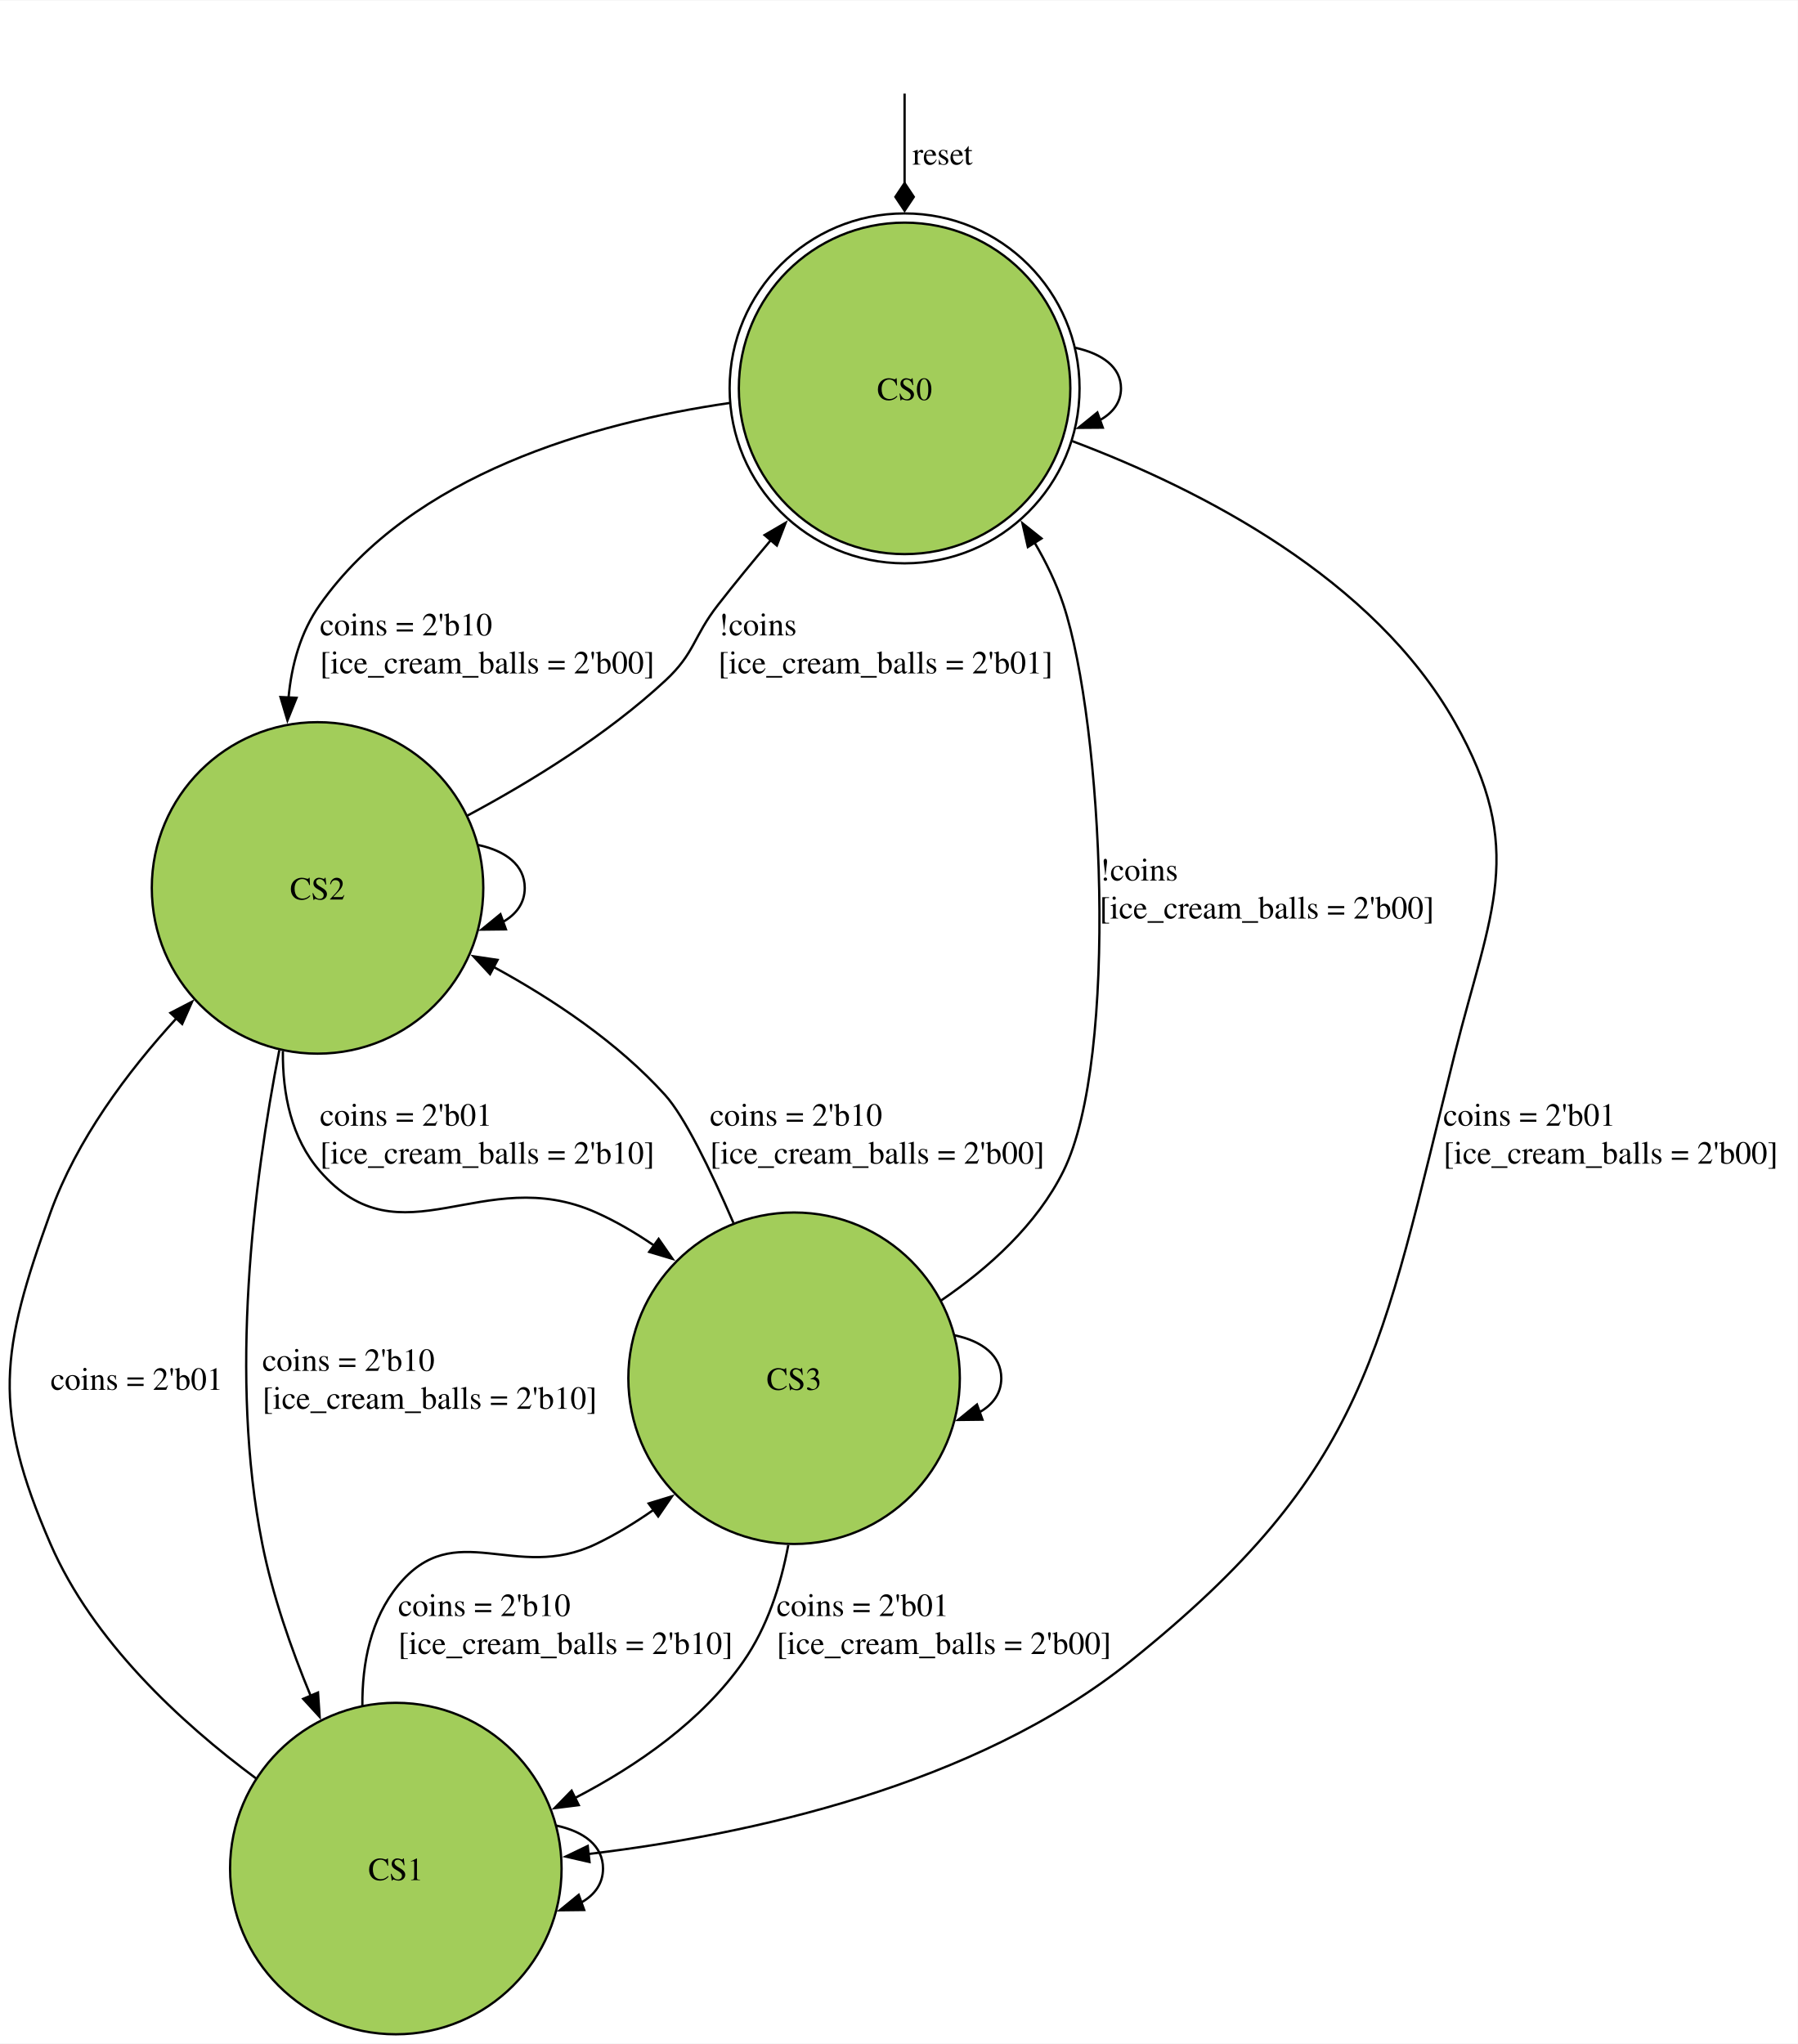
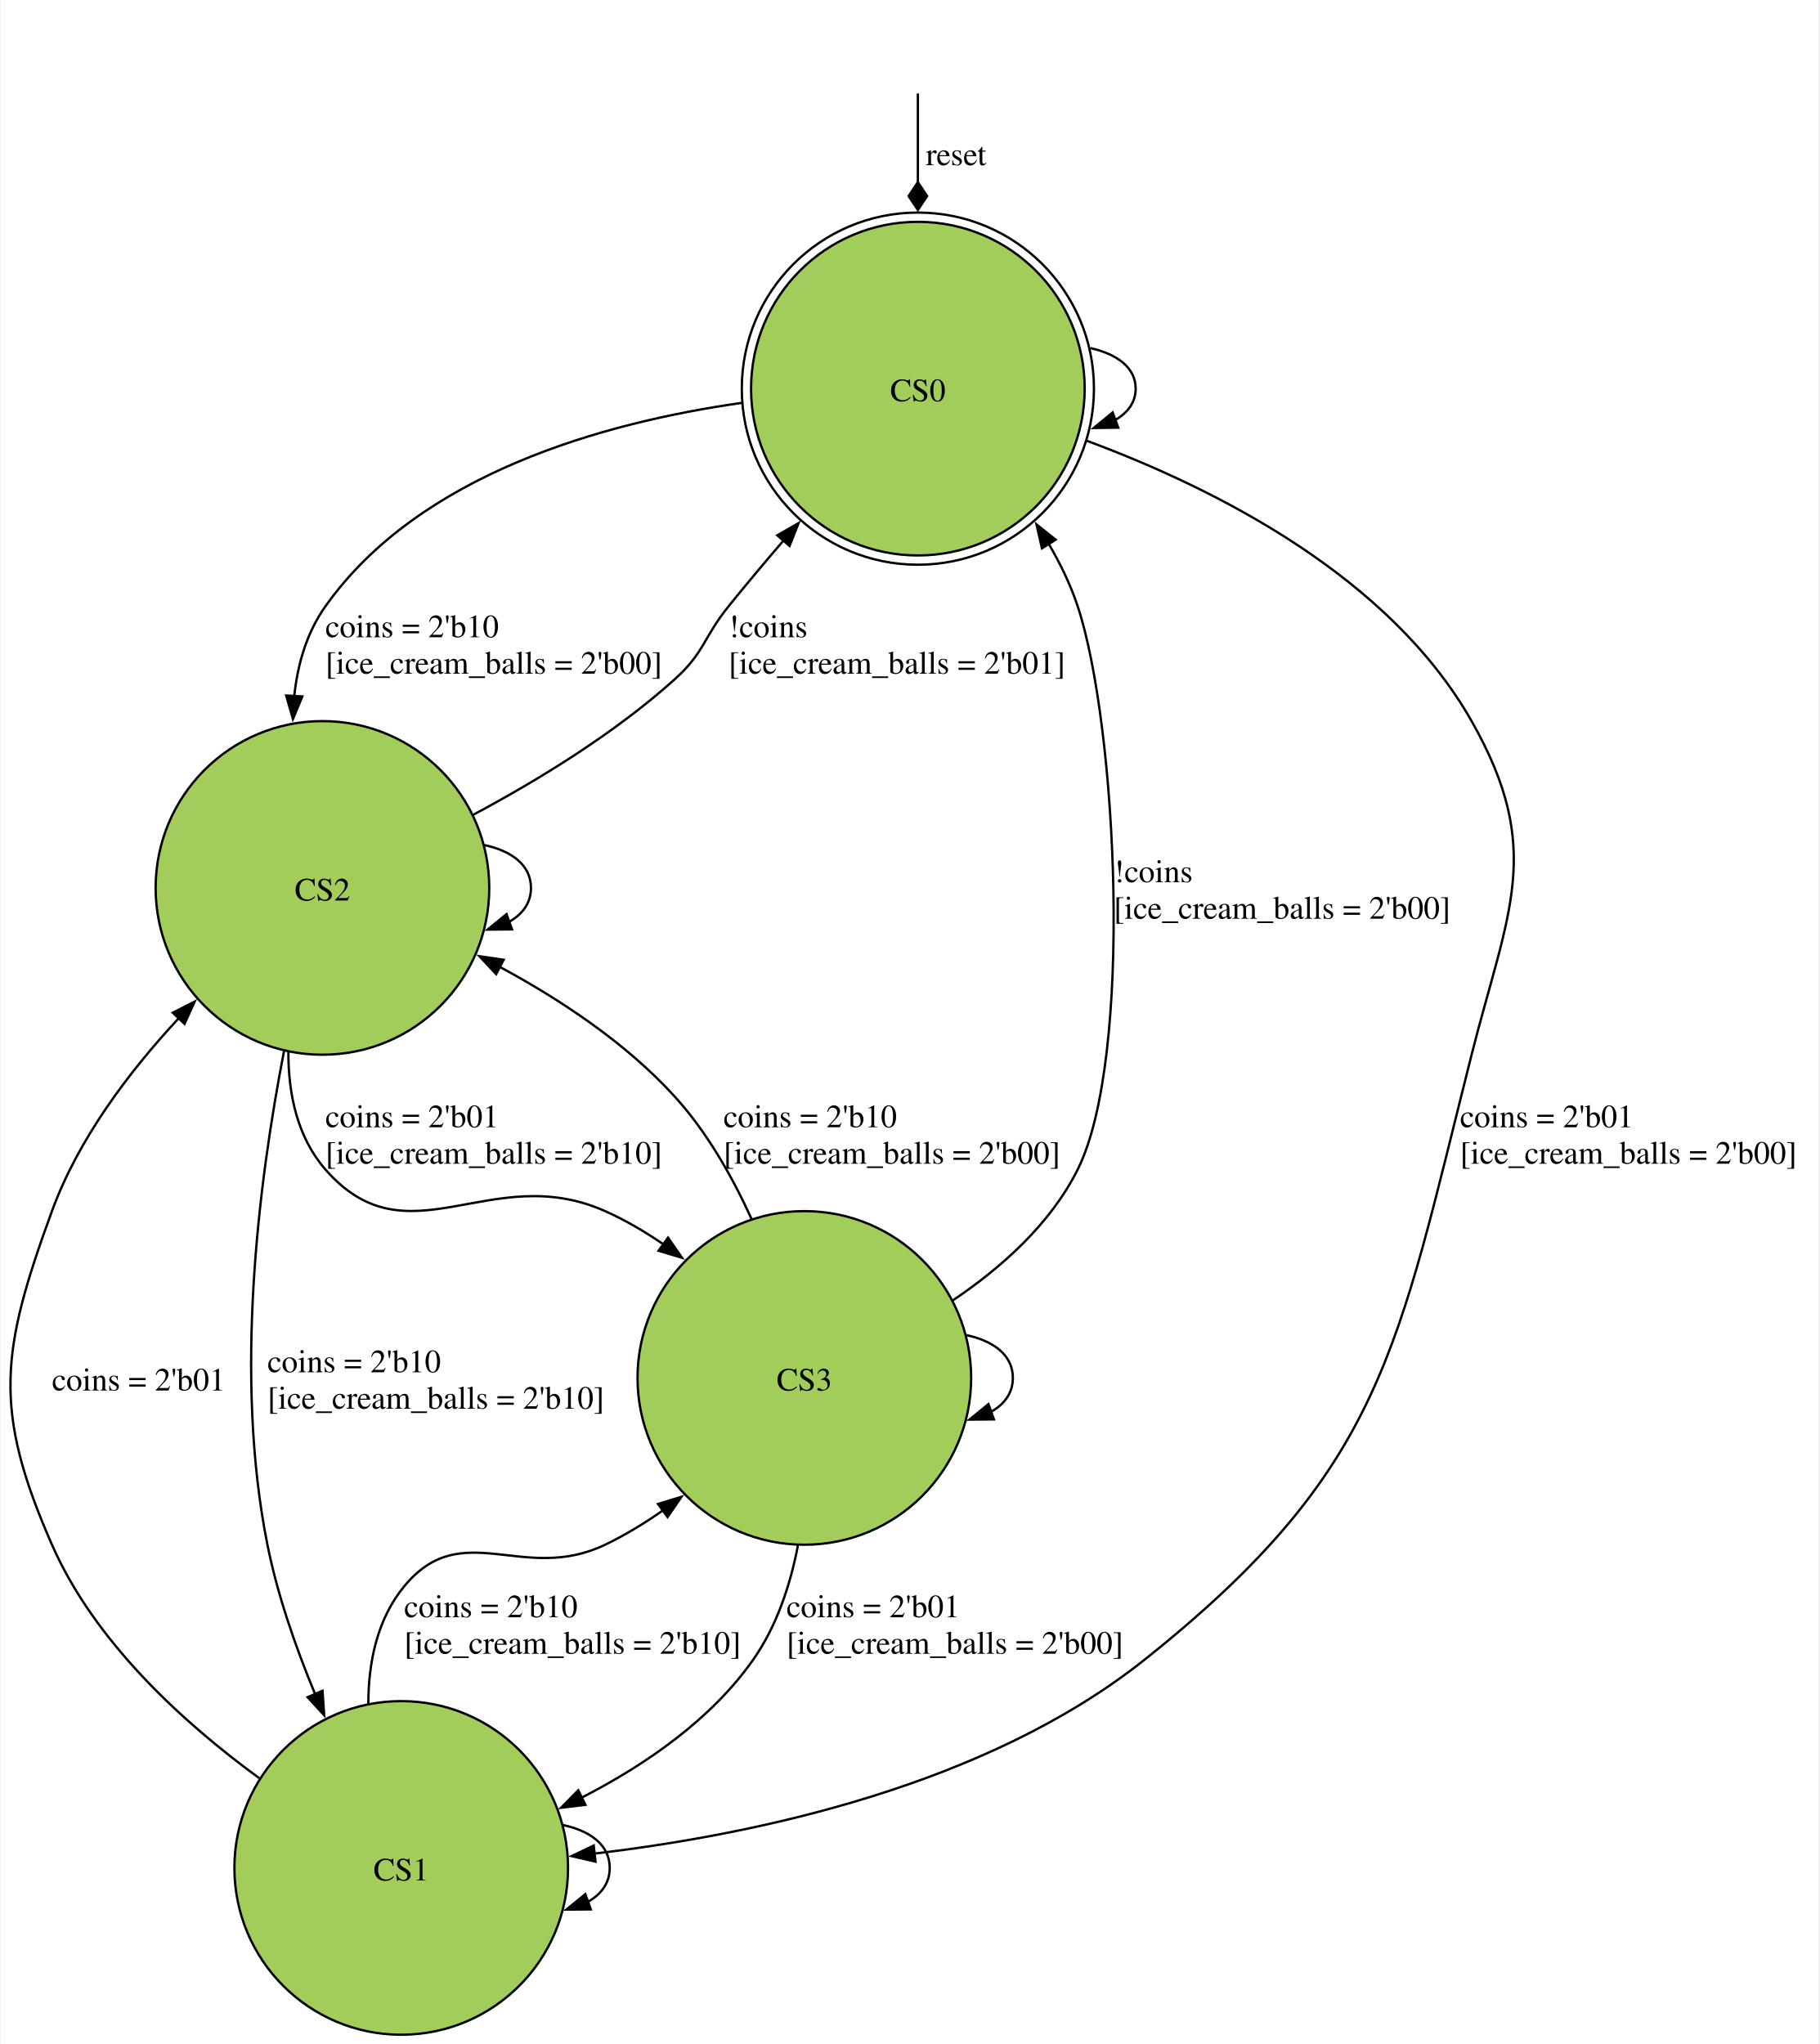
- <svg xmlns="http://www.w3.org/2000/svg" width="781pt" height="888pt" viewBox="0.00 0.00 780.94 887.50">
-   <g id="graph0" class="graph" transform="scale(1 1) rotate(0) translate(4 883.5)">
-     <polygon fill="white" stroke="none" points="-4,4 -4,-883.5 776.94,-883.5 776.94,4 -4,4" />
+ <svg xmlns="http://www.w3.org/2000/svg" width="785pt" height="882pt" viewBox="0.00 0.00 784.61 882.25">
+   <g id="graph0" class="graph" transform="scale(1 1) rotate(0) translate(4 878.25)">
+     <polygon fill="white" stroke="none" points="-4,4 -4,-878.25 780.61,-878.25 780.61,4 -4,4" />
    <g id="node2" class="node">
-       <ellipse fill="#a2cd5a" stroke="black" cx="388.94" cy="-715" rx="72" ry="72" />
-       <ellipse fill="none" stroke="black" cx="388.94" cy="-715" rx="76" ry="76" />
-       <text text-anchor="middle" x="388.94" y="-709.95" font-family="Times,serif" font-size="14.00">CS0</text>
+       <ellipse fill="#a2cd5a" stroke="black" cx="391.87" cy="-710.5" rx="72" ry="72" />
+       <ellipse fill="none" stroke="black" cx="391.87" cy="-710.5" rx="76" ry="76" />
+       <text text-anchor="middle" x="391.87" y="-705.08" font-family="Times,serif" font-size="14.00">CS0</text>
    </g>
    <g id="edge1" class="edge">
-       <path fill="none" stroke="black" d="M388.94,-843.07C388.94,-832.75 388.94,-818.81 388.94,-803.93" />
-       <polygon fill="black" stroke="black" points="388.94,-804.18 384.94,-798.18 388.94,-792.18 392.94,-798.18 388.94,-804.18" />
-       <text text-anchor="middle" x="405.44" y="-812.2" font-family="Times,serif" font-size="14.00">  reset</text>
+       <path fill="none" stroke="black" d="M391.87,-837.91C391.87,-827.8 391.87,-814.21 391.87,-799.67" />
+       <polygon fill="black" stroke="black" points="391.87,-799.62 387.87,-793.62 391.87,-787.62 395.87,-793.62 391.87,-799.62" />
+       <text text-anchor="middle" x="408.37" y="-806.95" font-family="Times,serif" font-size="14.00">  reset</text>
    </g>
    <g id="edge2" class="edge">
-       <path fill="none" stroke="black" d="M463.02,-732.66C474.85,-730.07 482.94,-724.19 482.94,-715 482.94,-708.97 479.46,-704.36 473.72,-701.18" />
-       <polygon fill="black" stroke="black" points="475.04,-697.94 464.45,-697.86 472.68,-704.53 475.04,-697.94" />
+       <path fill="none" stroke="black" d="M466.34,-728.01C477.95,-725.39 485.87,-719.55 485.87,-710.5 485.87,-704.56 482.46,-700 476.83,-696.83" />
+       <polygon fill="black" stroke="black" points="478.35,-693.66 467.76,-693.51 475.95,-700.24 478.35,-693.66" />
    </g>
    <g id="node3" class="node">
-       <ellipse fill="#a2cd5a" stroke="black" cx="133.94" cy="-498" rx="72" ry="72" />
-       <text text-anchor="middle" x="133.94" y="-492.95" font-family="Times,serif" font-size="14.00">CS2</text>
+       <ellipse fill="#a2cd5a" stroke="black" cx="134.87" cy="-495" rx="72" ry="72" />
+       <text text-anchor="middle" x="134.87" y="-489.57" font-family="Times,serif" font-size="14.00">CS2</text>
    </g>
    <g id="edge3" class="edge">
-       <path fill="none" stroke="black" d="M312.84,-708.64C253.62,-700.01 174.98,-677.81 134.94,-621 126.58,-609.14 122.62,-594.88 121.31,-580.36" />
-       <polygon fill="black" stroke="black" points="124.82,-580.59 120.86,-570.76 117.83,-580.91 124.82,-580.59" />
-       <text text-anchor="start" x="134.94" y="-607.7" font-family="Times,serif" font-size="14.00">  coins = 2'b10</text>
-       <text text-anchor="start" x="134.94" y="-591.2" font-family="Times,serif" font-size="14.00">  [ice_cream_balls = 2'b00]</text>
+       <path fill="none" stroke="black" d="M315.9,-704.36C256.23,-695.88 176.67,-673.76 136.12,-616.5 128.06,-605.12 124.11,-591.49 122.68,-577.56" />
+       <polygon fill="black" stroke="black" points="126.19,-577.65 122.13,-567.87 119.21,-578.05 126.19,-577.65" />
+       <text text-anchor="start" x="136.12" y="-603.2" font-family="Times,serif" font-size="14.00">  coins = 2'b10</text>
+       <text text-anchor="start" x="136.12" y="-587.45" font-family="Times,serif" font-size="14.00">  [ice_cream_balls = 2'b00]</text>
    </g>
    <g id="node4" class="node">
-       <ellipse fill="#a2cd5a" stroke="black" cx="167.94" cy="-72" rx="72" ry="72" />
-       <text text-anchor="middle" x="167.94" y="-66.95" font-family="Times,serif" font-size="14.00">CS1</text>
+       <ellipse fill="#a2cd5a" stroke="black" cx="168.87" cy="-72" rx="72" ry="72" />
+       <text text-anchor="middle" x="168.87" y="-66.58" font-family="Times,serif" font-size="14.00">CS1</text>
    </g>
    <g id="edge4" class="edge">
-       <path fill="none" stroke="black" d="M461.83,-692.07C518.3,-670.8 592.67,-632.42 627.94,-570 659.42,-514.28 643.48,-488.08 627.94,-426 595.64,-296.96 590.69,-245.24 486.94,-162 419.5,-107.89 321.22,-86.64 251.6,-78.32" />
-       <polygon fill="black" stroke="black" points="252.08,-74.85 241.75,-77.21 251.3,-81.81 252.08,-74.85" />
-       <text text-anchor="start" x="622.94" y="-394.7" font-family="Times,serif" font-size="14.00">  coins = 2'b01</text>
-       <text text-anchor="start" x="622.94" y="-378.2" font-family="Times,serif" font-size="14.00">  [ice_cream_balls = 2'b00]</text>
+       <path fill="none" stroke="black" d="M464.74,-688.01C521.2,-667.08 595.56,-629.17 630.87,-567 662.48,-511.35 646.56,-485.05 630.87,-423 598.55,-295.18 592.97,-244.18 489.87,-162 421.65,-107.62 322.37,-86.43 252.32,-78.19" />
+       <polygon fill="black" stroke="black" points="252.73,-74.71 242.41,-77.1 251.96,-81.67 252.73,-74.71" />
+       <text text-anchor="start" x="625.86" y="-391.7" font-family="Times,serif" font-size="14.00">  coins = 2'b01</text>
+       <text text-anchor="start" x="625.86" y="-375.95" font-family="Times,serif" font-size="14.00">  [ice_cream_balls = 2'b00]</text>
    </g>
    <g id="edge5" class="edge">
-       <path fill="none" stroke="black" d="M199.04,-529.41C227.34,-544.55 259.72,-564.63 284.94,-588 298.05,-600.15 296.94,-606.91 307.94,-621 315.2,-630.31 323.09,-639.92 331,-649.27" />
-       <polygon fill="black" stroke="black" points="328.12,-651.28 337.27,-656.62 333.45,-646.74 328.12,-651.28" />
-       <text text-anchor="start" x="307.94" y="-607.7" font-family="Times,serif" font-size="14.00">  !coins</text>
-       <text text-anchor="start" x="307.94" y="-591.2" font-family="Times,serif" font-size="14.00">  [ice_cream_balls = 2'b01]</text>
+       <path fill="none" stroke="black" d="M199.74,-526.46C228.26,-541.67 261.06,-561.79 286.87,-585 299.81,-596.63 299.2,-602.95 310.12,-616.5 317.66,-625.85 325.81,-635.56 333.93,-645.01" />
+       <polygon fill="black" stroke="black" points="331.19,-647.19 340.38,-652.46 336.48,-642.61 331.19,-647.19" />
+       <text text-anchor="start" x="310.12" y="-603.2" font-family="Times,serif" font-size="14.00">  !coins</text>
+       <text text-anchor="start" x="310.12" y="-587.45" font-family="Times,serif" font-size="14.00">  [ice_cream_balls = 2'b01]</text>
    </g>
    <g id="edge6" class="edge">
-       <path fill="none" stroke="black" d="M203.75,-516.64C215.68,-514.09 223.94,-507.88 223.94,-498 223.94,-491.52 220.38,-486.61 214.57,-483.29" />
-       <polygon fill="black" stroke="black" points="215.77,-480 205.18,-479.88 213.38,-486.58 215.77,-480" />
+       <path fill="none" stroke="black" d="M204.68,-513.51C216.61,-510.98 224.87,-504.81 224.87,-495 224.87,-488.56 221.31,-483.69 215.5,-480.39" />
+       <polygon fill="black" stroke="black" points="216.7,-477.1 206.11,-477 214.33,-483.69 216.7,-477.1" />
    </g>
    <g id="edge7" class="edge">
-       <path fill="none" stroke="black" d="M117.33,-427.53C106.05,-369.65 95.56,-285.31 109.94,-213 114.35,-190.82 122.35,-167.74 131.01,-146.88" />
-       <polygon fill="black" stroke="black" points="134.14,-148.47 134.85,-137.9 127.7,-145.72 134.14,-148.47" />
-       <text text-anchor="start" x="109.94" y="-288.2" font-family="Times,serif" font-size="14.00">  coins = 2'b10</text>
-       <text text-anchor="start" x="109.94" y="-271.7" font-family="Times,serif" font-size="14.00">  [ice_cream_balls = 2'b10]</text>
+       <path fill="none" stroke="black" d="M118.29,-424.6C107.1,-367.03 96.75,-283.29 111.12,-211.5 115.45,-189.86 123.24,-167.37 131.73,-146.96" />
+       <polygon fill="black" stroke="black" points="134.9,-148.46 135.62,-137.89 128.46,-145.7 134.9,-148.46" />
+       <text text-anchor="start" x="111.12" y="-285.95" font-family="Times,serif" font-size="14.00">  coins = 2'b10</text>
+       <text text-anchor="start" x="111.12" y="-270.2" font-family="Times,serif" font-size="14.00">  [ice_cream_balls = 2'b10]</text>
    </g>
    <g id="node5" class="node">
-       <ellipse fill="#a2cd5a" stroke="black" cx="340.94" cy="-285" rx="72" ry="72" />
-       <text text-anchor="middle" x="340.94" y="-279.95" font-family="Times,serif" font-size="14.00">CS3</text>
+       <ellipse fill="#a2cd5a" stroke="black" cx="342.87" cy="-283.5" rx="72" ry="72" />
+       <text text-anchor="middle" x="342.87" y="-278.07" font-family="Times,serif" font-size="14.00">CS3</text>
    </g>
    <g id="edge8" class="edge">
-       <path fill="none" stroke="black" d="M118.88,-427.16C118.69,-408.32 122.58,-389.23 134.94,-375 170.3,-334.28 205.69,-378.97 254.94,-357 263.58,-353.15 272.06,-348.18 280.12,-342.65" />
-       <polygon fill="black" stroke="black" points="282.1,-345.54 288.15,-336.84 278,-339.87 282.1,-345.54" />
-       <text text-anchor="start" x="134.94" y="-394.7" font-family="Times,serif" font-size="14.00">  coins = 2'b01</text>
-       <text text-anchor="start" x="134.94" y="-378.2" font-family="Times,serif" font-size="14.00">  [ice_cream_balls = 2'b10]</text>
+       <path fill="none" stroke="black" d="M120.16,-424.05C120.15,-405.75 124.1,-387.3 136.12,-373.5 171.76,-332.59 207.31,-377.58 256.87,-355.5 265.52,-351.65 273.99,-346.68 282.05,-341.16" />
+       <polygon fill="black" stroke="black" points="284.03,-344.05 290.08,-335.35 279.93,-338.38 284.03,-344.05" />
+       <text text-anchor="start" x="136.12" y="-391.7" font-family="Times,serif" font-size="14.00">  coins = 2'b01</text>
+       <text text-anchor="start" x="136.12" y="-375.95" font-family="Times,serif" font-size="14.00">  [ice_cream_balls = 2'b10]</text>
    </g>
    <g id="edge9" class="edge">
-       <path fill="none" stroke="black" d="M107.34,-111.06C74.2,-135.64 36.26,-170.85 17.94,-213 -7.57,-271.7 -3.76,-296.79 17.94,-357 29.29,-388.48 51.13,-417.89 72.82,-441.55" />
-       <polygon fill="black" stroke="black" points="70.03,-443.69 79.44,-448.57 75.13,-438.89 70.03,-443.69" />
-       <text text-anchor="start" x="17.94" y="-279.95" font-family="Times,serif" font-size="14.00">  coins = 2'b01</text>
+       <path fill="none" stroke="black" d="M107.61,-110.73C74.4,-134.95 36.49,-169.69 18.12,-211.5 -7.62,-270.1 -3.84,-295.38 18.12,-355.5 29.46,-386.54 51.17,-415.44 72.81,-438.72" />
+       <polygon fill="black" stroke="black" points="70.28,-441.14 79.72,-445.94 75.34,-436.3 70.28,-441.14" />
+       <text text-anchor="start" x="18.12" y="-278.07" font-family="Times,serif" font-size="14.00">  coins = 2'b01</text>
    </g>
    <g id="edge10" class="edge">
-       <path fill="none" stroke="black" d="M237.75,-90.64C249.68,-88.09 257.94,-81.88 257.94,-72 257.94,-65.52 254.38,-60.61 248.57,-57.29" />
-       <polygon fill="black" stroke="black" points="249.77,-54 239.18,-53.88 247.38,-60.58 249.77,-54" />
+       <path fill="none" stroke="black" d="M238.68,-90.51C250.61,-87.98 258.87,-81.81 258.87,-72 258.87,-65.56 255.31,-60.69 249.5,-57.39" />
+       <polygon fill="black" stroke="black" points="250.7,-54.1 240.11,-54 248.33,-60.69 250.7,-54.1" />
    </g>
    <g id="edge11" class="edge">
-       <path fill="none" stroke="black" d="M153.41,-142.72C153.28,-161.44 157.06,-180.5 168.94,-195 193.69,-225.21 219.75,-196.08 254.94,-213 263.47,-217.1 271.88,-222.22 279.9,-227.83" />
-       <polygon fill="black" stroke="black" points="277.77,-230.61 287.9,-233.7 281.91,-224.96 277.77,-230.61" />
-       <text text-anchor="start" x="168.94" y="-181.7" font-family="Times,serif" font-size="14.00">  coins = 2'b10</text>
-       <text text-anchor="start" x="168.94" y="-165.2" font-family="Times,serif" font-size="14.00">  [ice_cream_balls = 2'b10]</text>
+       <path fill="none" stroke="black" d="M154.67,-142.83C154.71,-161.02 158.56,-179.44 170.12,-193.5 195.13,-223.91 221.37,-194.47 256.87,-211.5 265.4,-215.59 273.81,-220.71 281.83,-226.31" />
+       <polygon fill="black" stroke="black" points="279.7,-229.09 289.84,-232.19 283.84,-223.45 279.7,-229.09" />
+       <text text-anchor="start" x="170.12" y="-180.2" font-family="Times,serif" font-size="14.00">  coins = 2'b10</text>
+       <text text-anchor="start" x="170.12" y="-164.45" font-family="Times,serif" font-size="14.00">  [ice_cream_balls = 2'b10]</text>
    </g>
    <g id="edge12" class="edge">
-       <path fill="none" stroke="black" d="M404.78,-318.76C425.66,-333 446.44,-351.79 457.94,-375 482.22,-423.98 475.09,-569.09 457.94,-621 454.87,-630.29 450.47,-639.41 445.36,-648.09" />
-       <polygon fill="black" stroke="black" points="442.49,-646.08 440.13,-656.41 448.42,-649.81 442.49,-646.08" />
-       <text text-anchor="start" x="473.59" y="-501.2" font-family="Times,serif" font-size="14.00">  !coins</text>
-       <text text-anchor="start" x="473.59" y="-484.7" font-family="Times,serif" font-size="14.00">  [ice_cream_balls = 2'b00]</text>
+       <path fill="none" stroke="black" d="M406.93,-316.94C428.09,-331.19 449.2,-350.07 460.87,-373.5 484.96,-421.83 477.82,-565.23 460.87,-616.5 457.8,-625.79 453.4,-634.91 448.29,-643.59" />
+       <polygon fill="black" stroke="black" points="445.42,-641.58 443.06,-651.91 451.35,-645.31 445.42,-641.58" />
+       <text text-anchor="start" x="476.37" y="-497.45" font-family="Times,serif" font-size="14.00">  !coins</text>
+       <text text-anchor="start" x="476.37" y="-481.7" font-family="Times,serif" font-size="14.00">  [ice_cream_balls = 2'b00]</text>
    </g>
    <g id="edge13" class="edge">
-       <path fill="none" stroke="black" d="M314.6,-352.47C304.45,-375.91 293.3,-398.74 284.94,-408 264.33,-430.83 236.45,-449.51 210.26,-463.76" />
-       <polygon fill="black" stroke="black" points="208.87,-460.53 201.66,-468.29 212.14,-466.72 208.87,-460.53" />
-       <text text-anchor="start" x="304.36" y="-394.7" font-family="Times,serif" font-size="14.00">  coins = 2'b10</text>
-       <text text-anchor="start" x="304.36" y="-378.2" font-family="Times,serif" font-size="14.00">  [ice_cream_balls = 2'b00]</text>
+       <path fill="none" stroke="black" d="M320.11,-352.04C311.66,-370.62 300.69,-389.81 286.87,-405 265.98,-427.97 237.75,-446.72 211.29,-460.98" />
+       <polygon fill="black" stroke="black" points="209.84,-457.79 202.6,-465.53 213.08,-463.99 209.84,-457.79" />
+       <text text-anchor="start" x="307.95" y="-391.7" font-family="Times,serif" font-size="14.00">  coins = 2'b10</text>
+       <text text-anchor="start" x="307.95" y="-375.95" font-family="Times,serif" font-size="14.00">  [ice_cream_balls = 2'b00]</text>
    </g>
    <g id="edge14" class="edge">
-       <path fill="none" stroke="black" d="M338.43,-212.56C335.12,-194.85 329.21,-176.75 318.94,-162 300.98,-136.2 272.92,-116.73 245.85,-102.69" />
-       <polygon fill="black" stroke="black" points="247.41,-99.55 236.9,-98.24 244.29,-105.82 247.41,-99.55" />
-       <text text-anchor="start" x="333.32" y="-181.7" font-family="Times,serif" font-size="14.00">  coins = 2'b01</text>
-       <text text-anchor="start" x="333.32" y="-165.2" font-family="Times,serif" font-size="14.00">  [ice_cream_balls = 2'b00]</text>
+       <path fill="none" stroke="black" d="M340.12,-211.28C336.8,-194 330.93,-176.37 320.87,-162 302.6,-135.9 274.01,-116.3 246.54,-102.23" />
+       <polygon fill="black" stroke="black" points="248.37,-99.23 237.85,-97.97 245.29,-105.52 248.37,-99.23" />
+       <text text-anchor="start" x="335.15" y="-180.2" font-family="Times,serif" font-size="14.00">  coins = 2'b01</text>
+       <text text-anchor="start" x="335.15" y="-164.45" font-family="Times,serif" font-size="14.00">  [ice_cream_balls = 2'b00]</text>
    </g>
    <g id="edge15" class="edge">
-       <path fill="none" stroke="black" d="M410.75,-303.64C422.68,-301.09 430.94,-294.88 430.94,-285 430.94,-278.52 427.38,-273.61 421.57,-270.29" />
-       <polygon fill="black" stroke="black" points="422.77,-267 412.18,-266.88 420.38,-273.58 422.77,-267" />
+       <path fill="none" stroke="black" d="M412.68,-302.01C424.61,-299.48 432.87,-293.31 432.87,-283.5 432.87,-277.06 429.31,-272.19 423.5,-268.89" />
+       <polygon fill="black" stroke="black" points="424.7,-265.6 414.11,-265.5 422.33,-272.19 424.7,-265.6" />
    </g>
  </g>
</svg>
